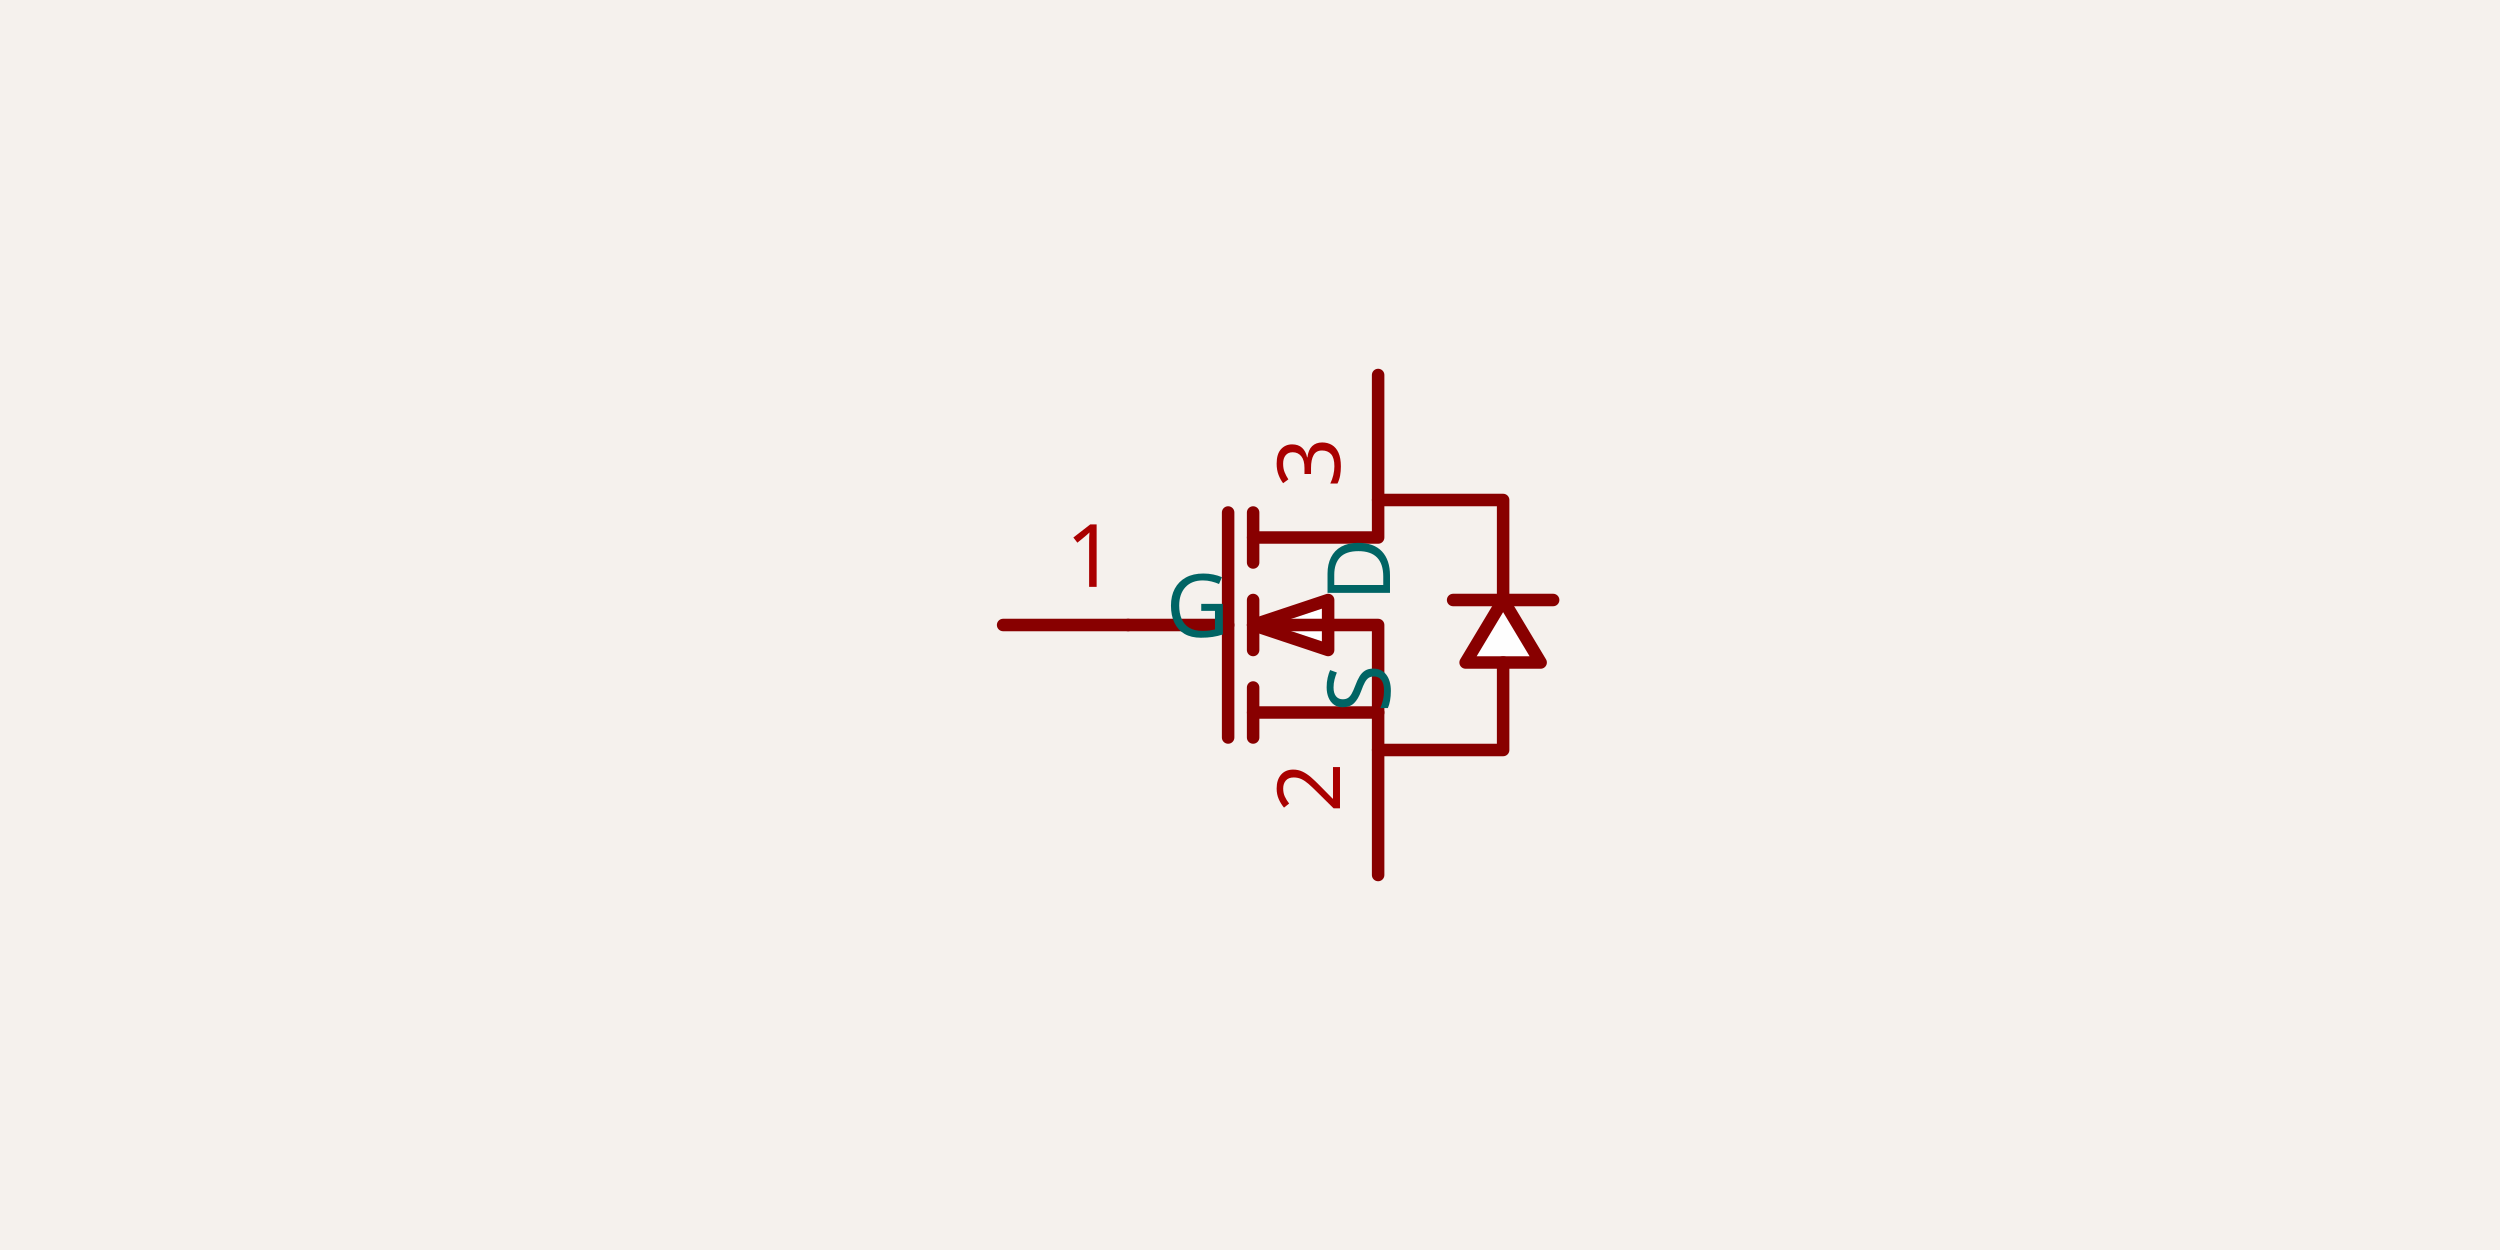
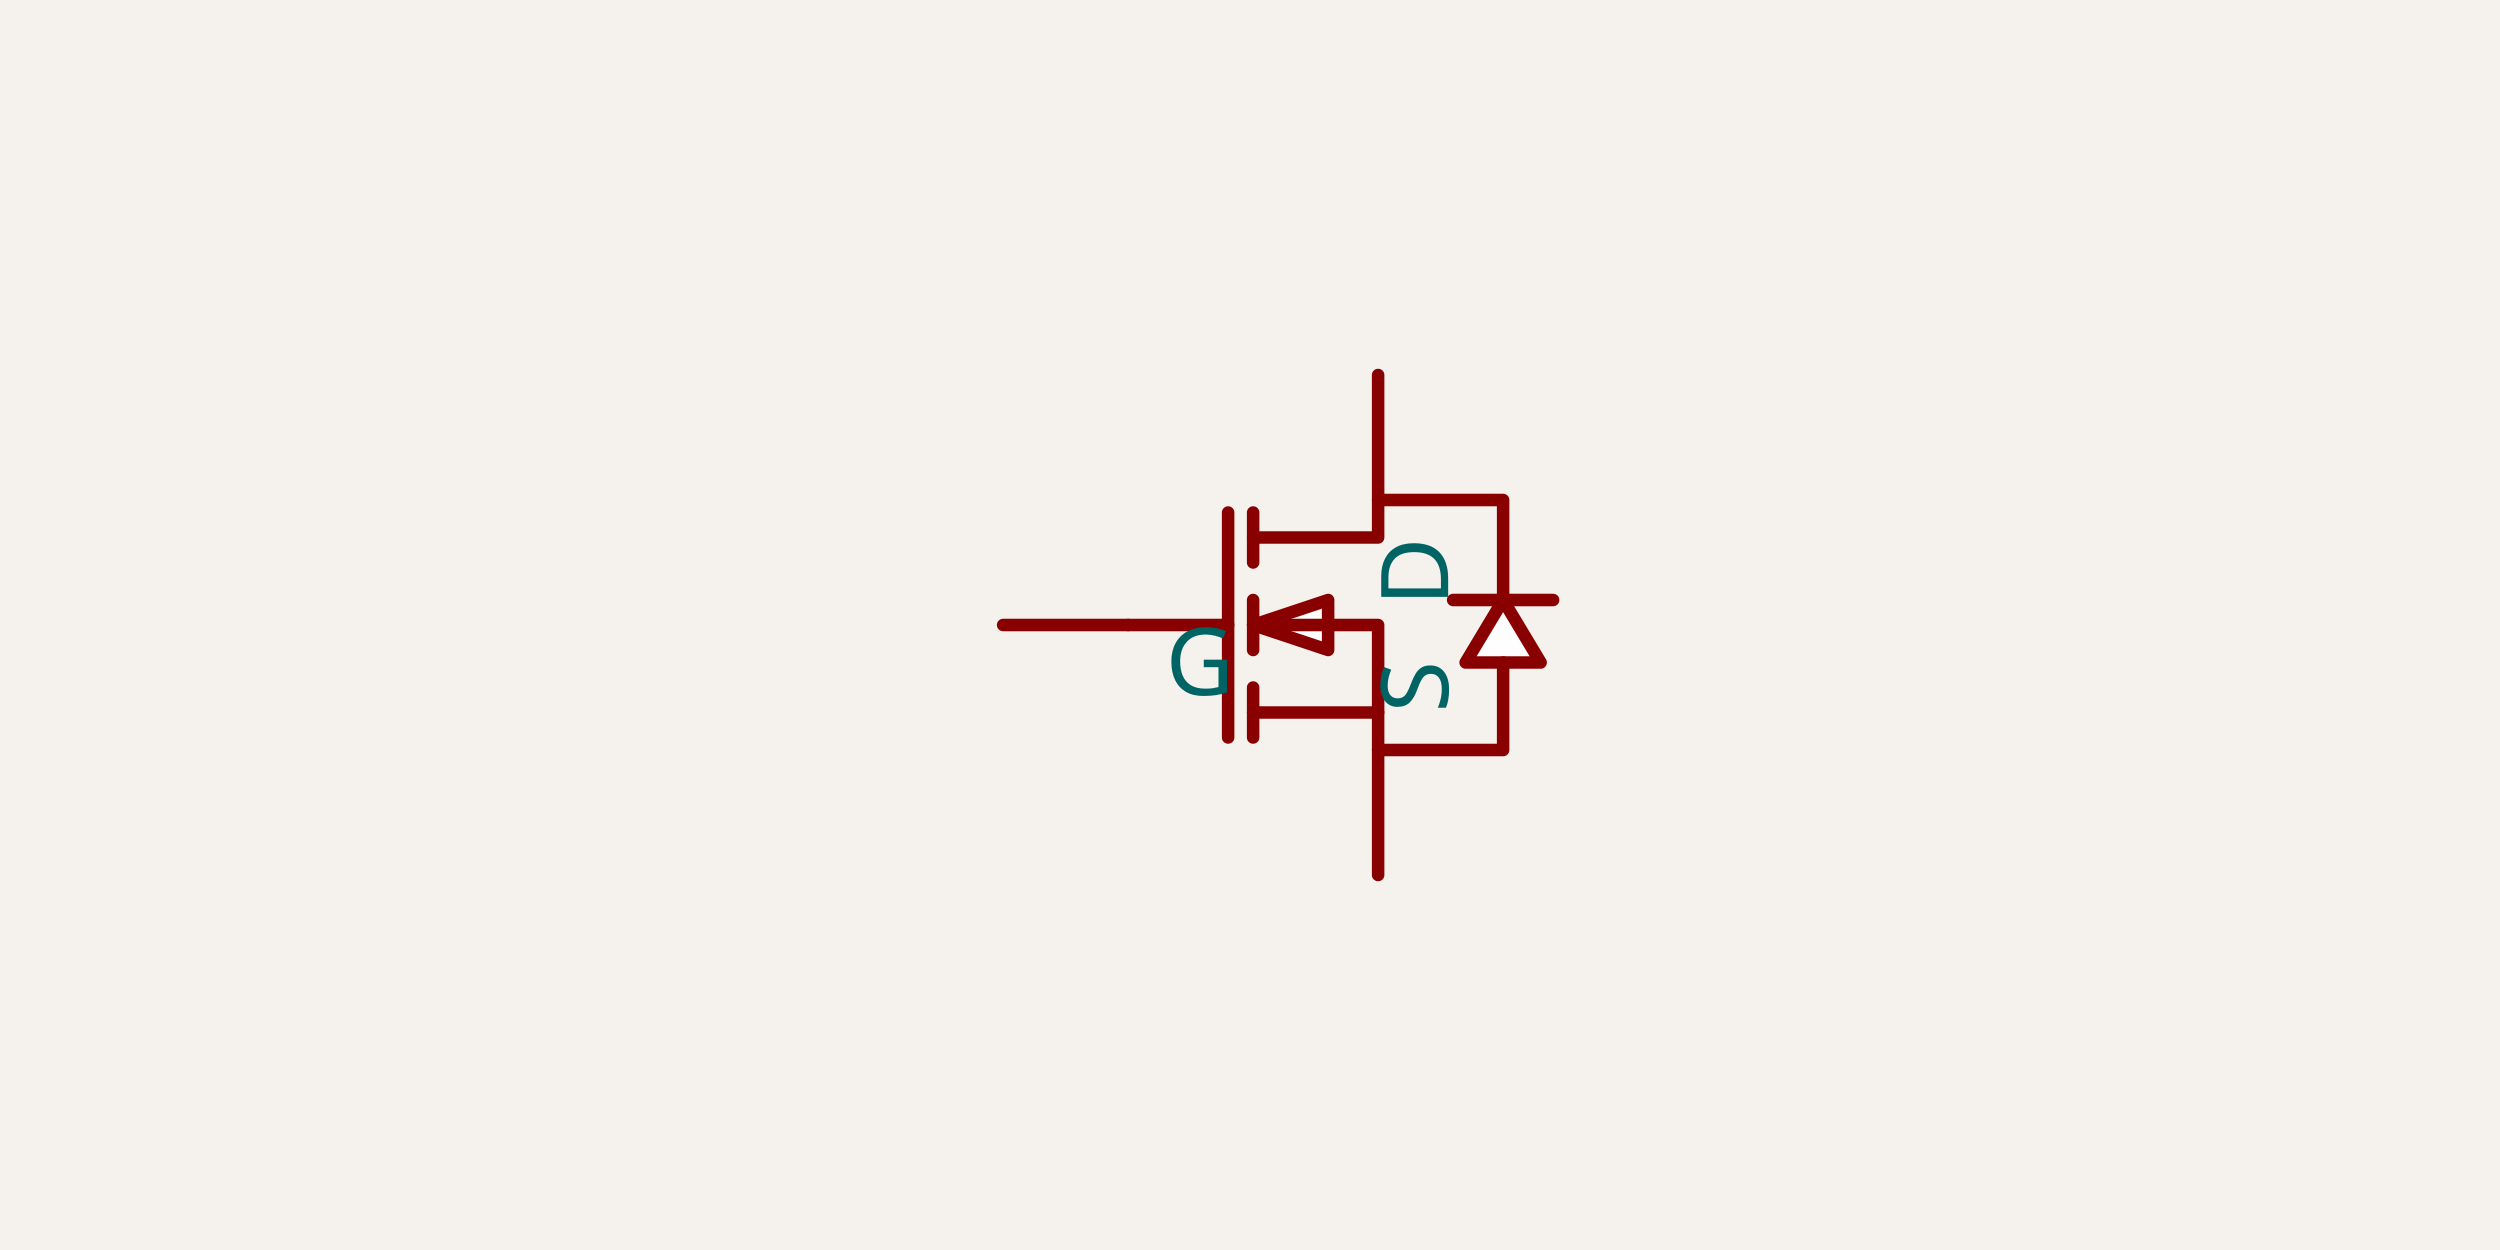
<svg xmlns="http://www.w3.org/2000/svg" class="tscircuit-schematic" width="1200" height="600" style="background-color: rgb(245, 241, 237)" data-real-to-screen-transform="matrix(300,0,0,-300,601.5,300)" data-software-used-string="@tscircuit/core@0.0.1766">
  <style>
              .boundary { fill: rgb(245, 241, 237); }
              .schematic-boundary { fill: none; stroke: #fff; }
              .component { fill: none; stroke: rgb(132, 0, 0); }
              .chip { fill: rgb(255, 255, 194); stroke: rgb(132, 0, 0); }
              .component-pin { fill: none; stroke: rgb(132, 0, 0); }
              .text { font-family: sans-serif; fill: rgb(0, 150, 0); }
              .pin-number { fill: rgb(169, 0, 0); }
              .port-label { fill: rgb(0, 100, 100); }
              .component-name { fill: rgb(0, 100, 100); }

            </style>
  <rect class="boundary" x="0" y="0" width="1200" height="600" />
  <g class="sch-component" data-circuit-json-type="schematic_component" data-schematic-component-id="schematic_component_0">
    <path class="sch-path" d="M 601.5 300 L 637.5 312 L 637.5 288 L 601.5 300" stroke="#880000" stroke-width="6" fill="#FEFEFE" stroke-linecap="round" stroke-linejoin="round" data-schematic-component-id="schematic_component_0" />
    <path class="sch-path" d="M 721.5 288 L 703.5 318 L 739.5 318 L 721.5 288" stroke="#880000" stroke-width="6" fill="#FEFEFE" stroke-linecap="round" stroke-linejoin="round" data-schematic-component-id="schematic_component_0" />
    <path class="sch-path" d="M 601.5 258 L 661.5 258 L 661.5 240 L 721.5 240 L 721.5 288" stroke="#880000" stroke-width="6" fill="none" stroke-linecap="round" stroke-linejoin="round" data-schematic-component-id="schematic_component_0" />
    <path class="sch-path" d="M 601.5 300 L 661.5 300 L 661.5 360 L 721.5 360 L 721.5 318" stroke="#880000" stroke-width="6" fill="none" stroke-linecap="round" stroke-linejoin="round" data-schematic-component-id="schematic_component_0" />
    <path class="sch-path" d="M 661.5 342 L 601.5 342" stroke="#880000" stroke-width="6" fill="none" stroke-linecap="round" stroke-linejoin="round" data-schematic-component-id="schematic_component_0" />
    <path class="sch-path" d="M 589.5 246 L 589.5 354" stroke="#880000" stroke-width="6" fill="none" stroke-linecap="round" stroke-linejoin="round" data-schematic-component-id="schematic_component_0" />
    <path class="sch-path" d="M 601.5 246 L 601.5 270" stroke="#880000" stroke-width="6" fill="none" stroke-linecap="round" stroke-linejoin="round" data-schematic-component-id="schematic_component_0" />
    <path class="sch-path" d="M 601.5 312 L 601.5 288" stroke="#880000" stroke-width="6" fill="none" stroke-linecap="round" stroke-linejoin="round" data-schematic-component-id="schematic_component_0" />
    <path class="sch-path" d="M 601.5 354 L 601.5 330" stroke="#880000" stroke-width="6" fill="none" stroke-linecap="round" stroke-linejoin="round" data-schematic-component-id="schematic_component_0" />
    <path class="sch-path" d="M 541.5 300 L 589.5 300" stroke="#880000" stroke-width="6" fill="none" stroke-linecap="round" stroke-linejoin="round" data-schematic-component-id="schematic_component_0" />
    <path class="sch-path" d="M 745.5 288 L 733.5 288 L 709.5 288 L 697.5 288" stroke="#880000" stroke-width="6" fill="none" stroke-linecap="round" stroke-linejoin="round" data-schematic-component-id="schematic_component_0" />
    <path class="sch-path" d="M 661.5 180 L 661.5 240" stroke="#880000" stroke-width="6" fill="none" stroke-linecap="round" stroke-linejoin="round" data-schematic-component-id="schematic_component_0" />
    <path class="sch-path" d="M 481.5 300 L 541.5 300" stroke="#880000" stroke-width="6" fill="none" stroke-linecap="round" stroke-linejoin="round" data-schematic-component-id="schematic_component_0" />
    <path class="sch-path" d="M 661.5 420 L 661.5 360" stroke="#880000" stroke-width="6" fill="none" stroke-linecap="round" stroke-linejoin="round" data-schematic-component-id="schematic_component_0" />
  </g>
  <g class="schematic-port-hover sch-port-hover" data-schematic-port-id="source_port_0">
    <circle cx="661.5" cy="180" r="12" fill="red" opacity="0" />
  </g>
  <g class="schematic-port-hover sch-port-hover" data-schematic-port-id="source_port_1">
    <circle cx="481.5" cy="300" r="12" fill="red" opacity="0" />
  </g>
  <g class="schematic-port-hover sch-port-hover" data-schematic-port-id="source_port_2">
    <circle cx="661.5" cy="420" r="12" fill="red" opacity="0" />
  </g>
-   <text class="sch-text" x="679.5" y="258" fill="#006464" text-anchor="end" dominant-baseline="ideographic" font-family="sans-serif" font-size="42px" transform="rotate(270, 679.5, 258)">D</text>
-   <text class="sch-text" x="655.5" y="234" fill="#A90000" text-anchor="start" dominant-baseline="ideographic" font-family="sans-serif" font-size="42px" transform="rotate(270, 655.5, 234)">3</text>
-   <text class="sch-text" x="559.5" y="318" fill="#006464" text-anchor="start" dominant-baseline="ideographic" font-family="sans-serif" font-size="42px" transform="rotate(0, 559.5, 318)">G</text>
-   <text class="sch-text" x="535.5" y="294" fill="#A90000" text-anchor="end" dominant-baseline="ideographic" font-family="sans-serif" font-size="42px" transform="rotate(0, 535.5, 294)">1</text>
-   <text class="sch-text" x="679.5" y="342" fill="#006464" text-anchor="start" dominant-baseline="ideographic" font-family="sans-serif" font-size="42px" transform="rotate(270, 679.5, 342)">S</text>
-   <text class="sch-text" x="655.5" y="366" fill="#A90000" text-anchor="end" dominant-baseline="ideographic" font-family="sans-serif" font-size="42px" transform="rotate(270, 655.5, 366)">2</text>
+   <text class="sch-text" x="679.5" y="258" fill="#006464" text-anchor="end" dominant-baseline="middle" font-family="sans-serif" font-size="45px" transform="rotate(270, 679.5, 258)">D</text>
+   <text class="sch-text" x="559.5" y="318" fill="#006464" text-anchor="start" dominant-baseline="middle" font-family="sans-serif" font-size="45px" transform="rotate(0, 559.5, 318)">G</text>
+   <text class="sch-text" x="679.5" y="342" fill="#006464" text-anchor="start" dominant-baseline="middle" font-family="sans-serif" font-size="45px" transform="rotate(270, 679.5, 342)">S</text>
</svg>
